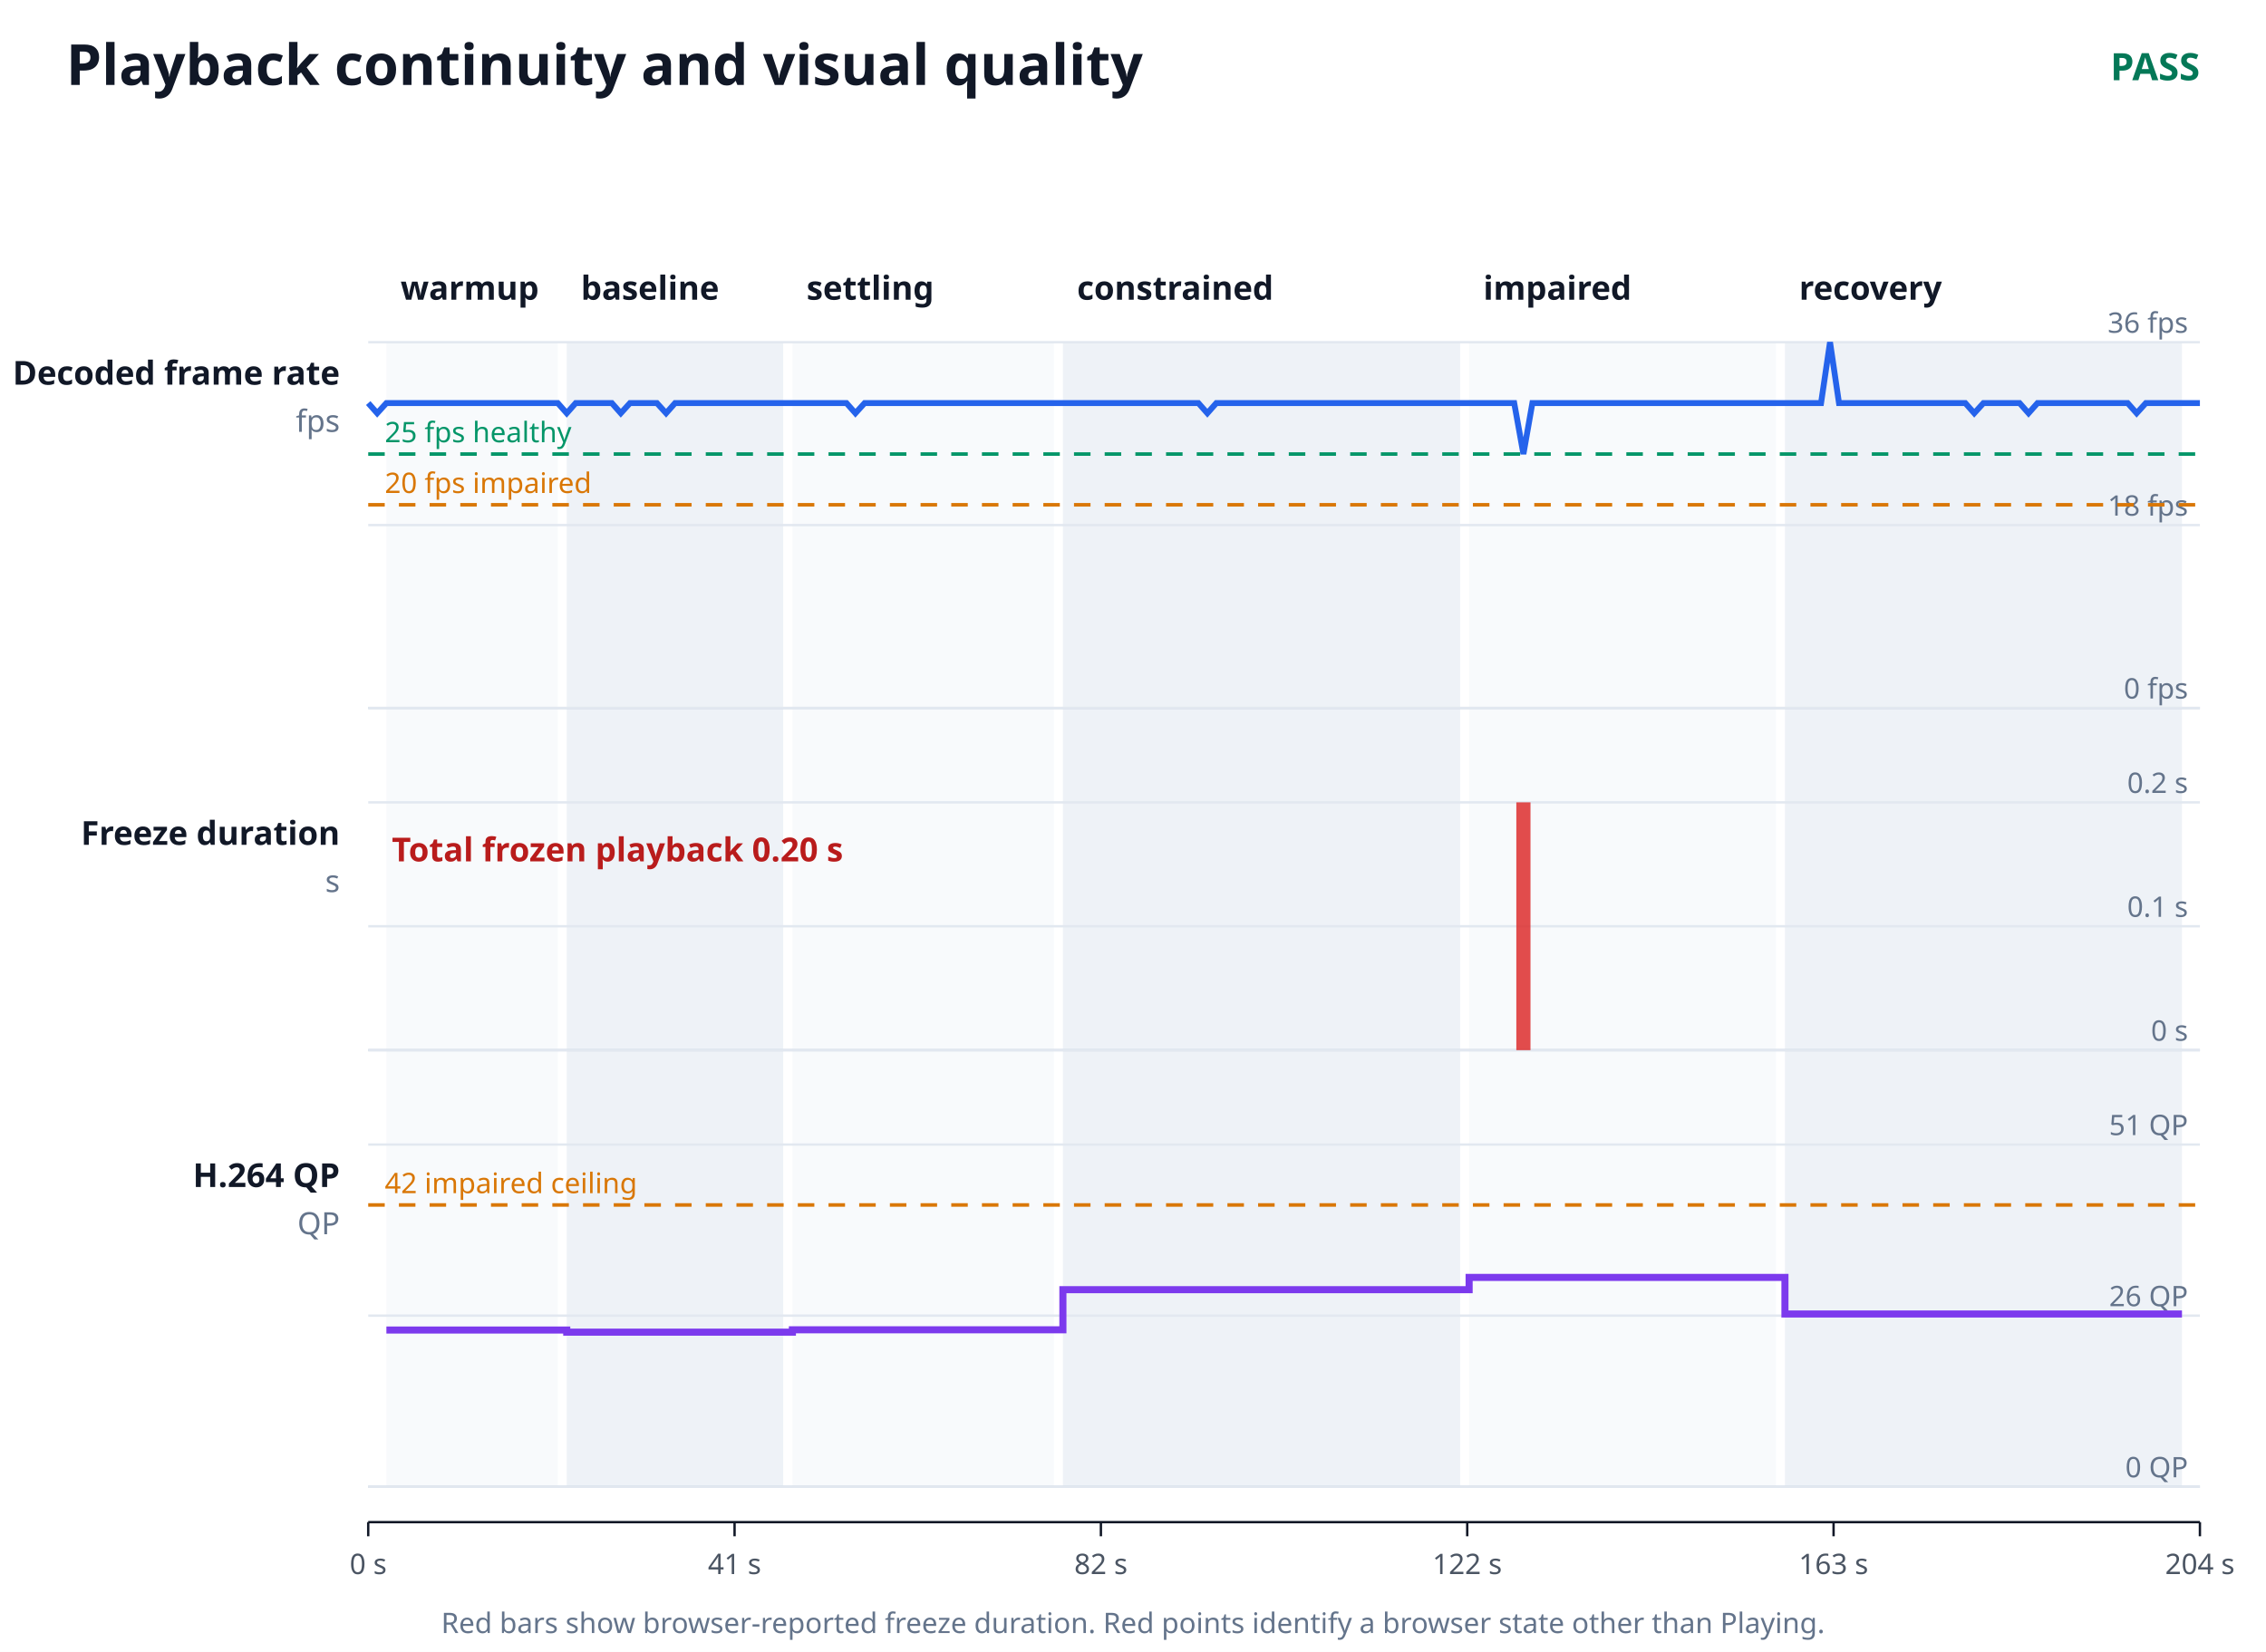
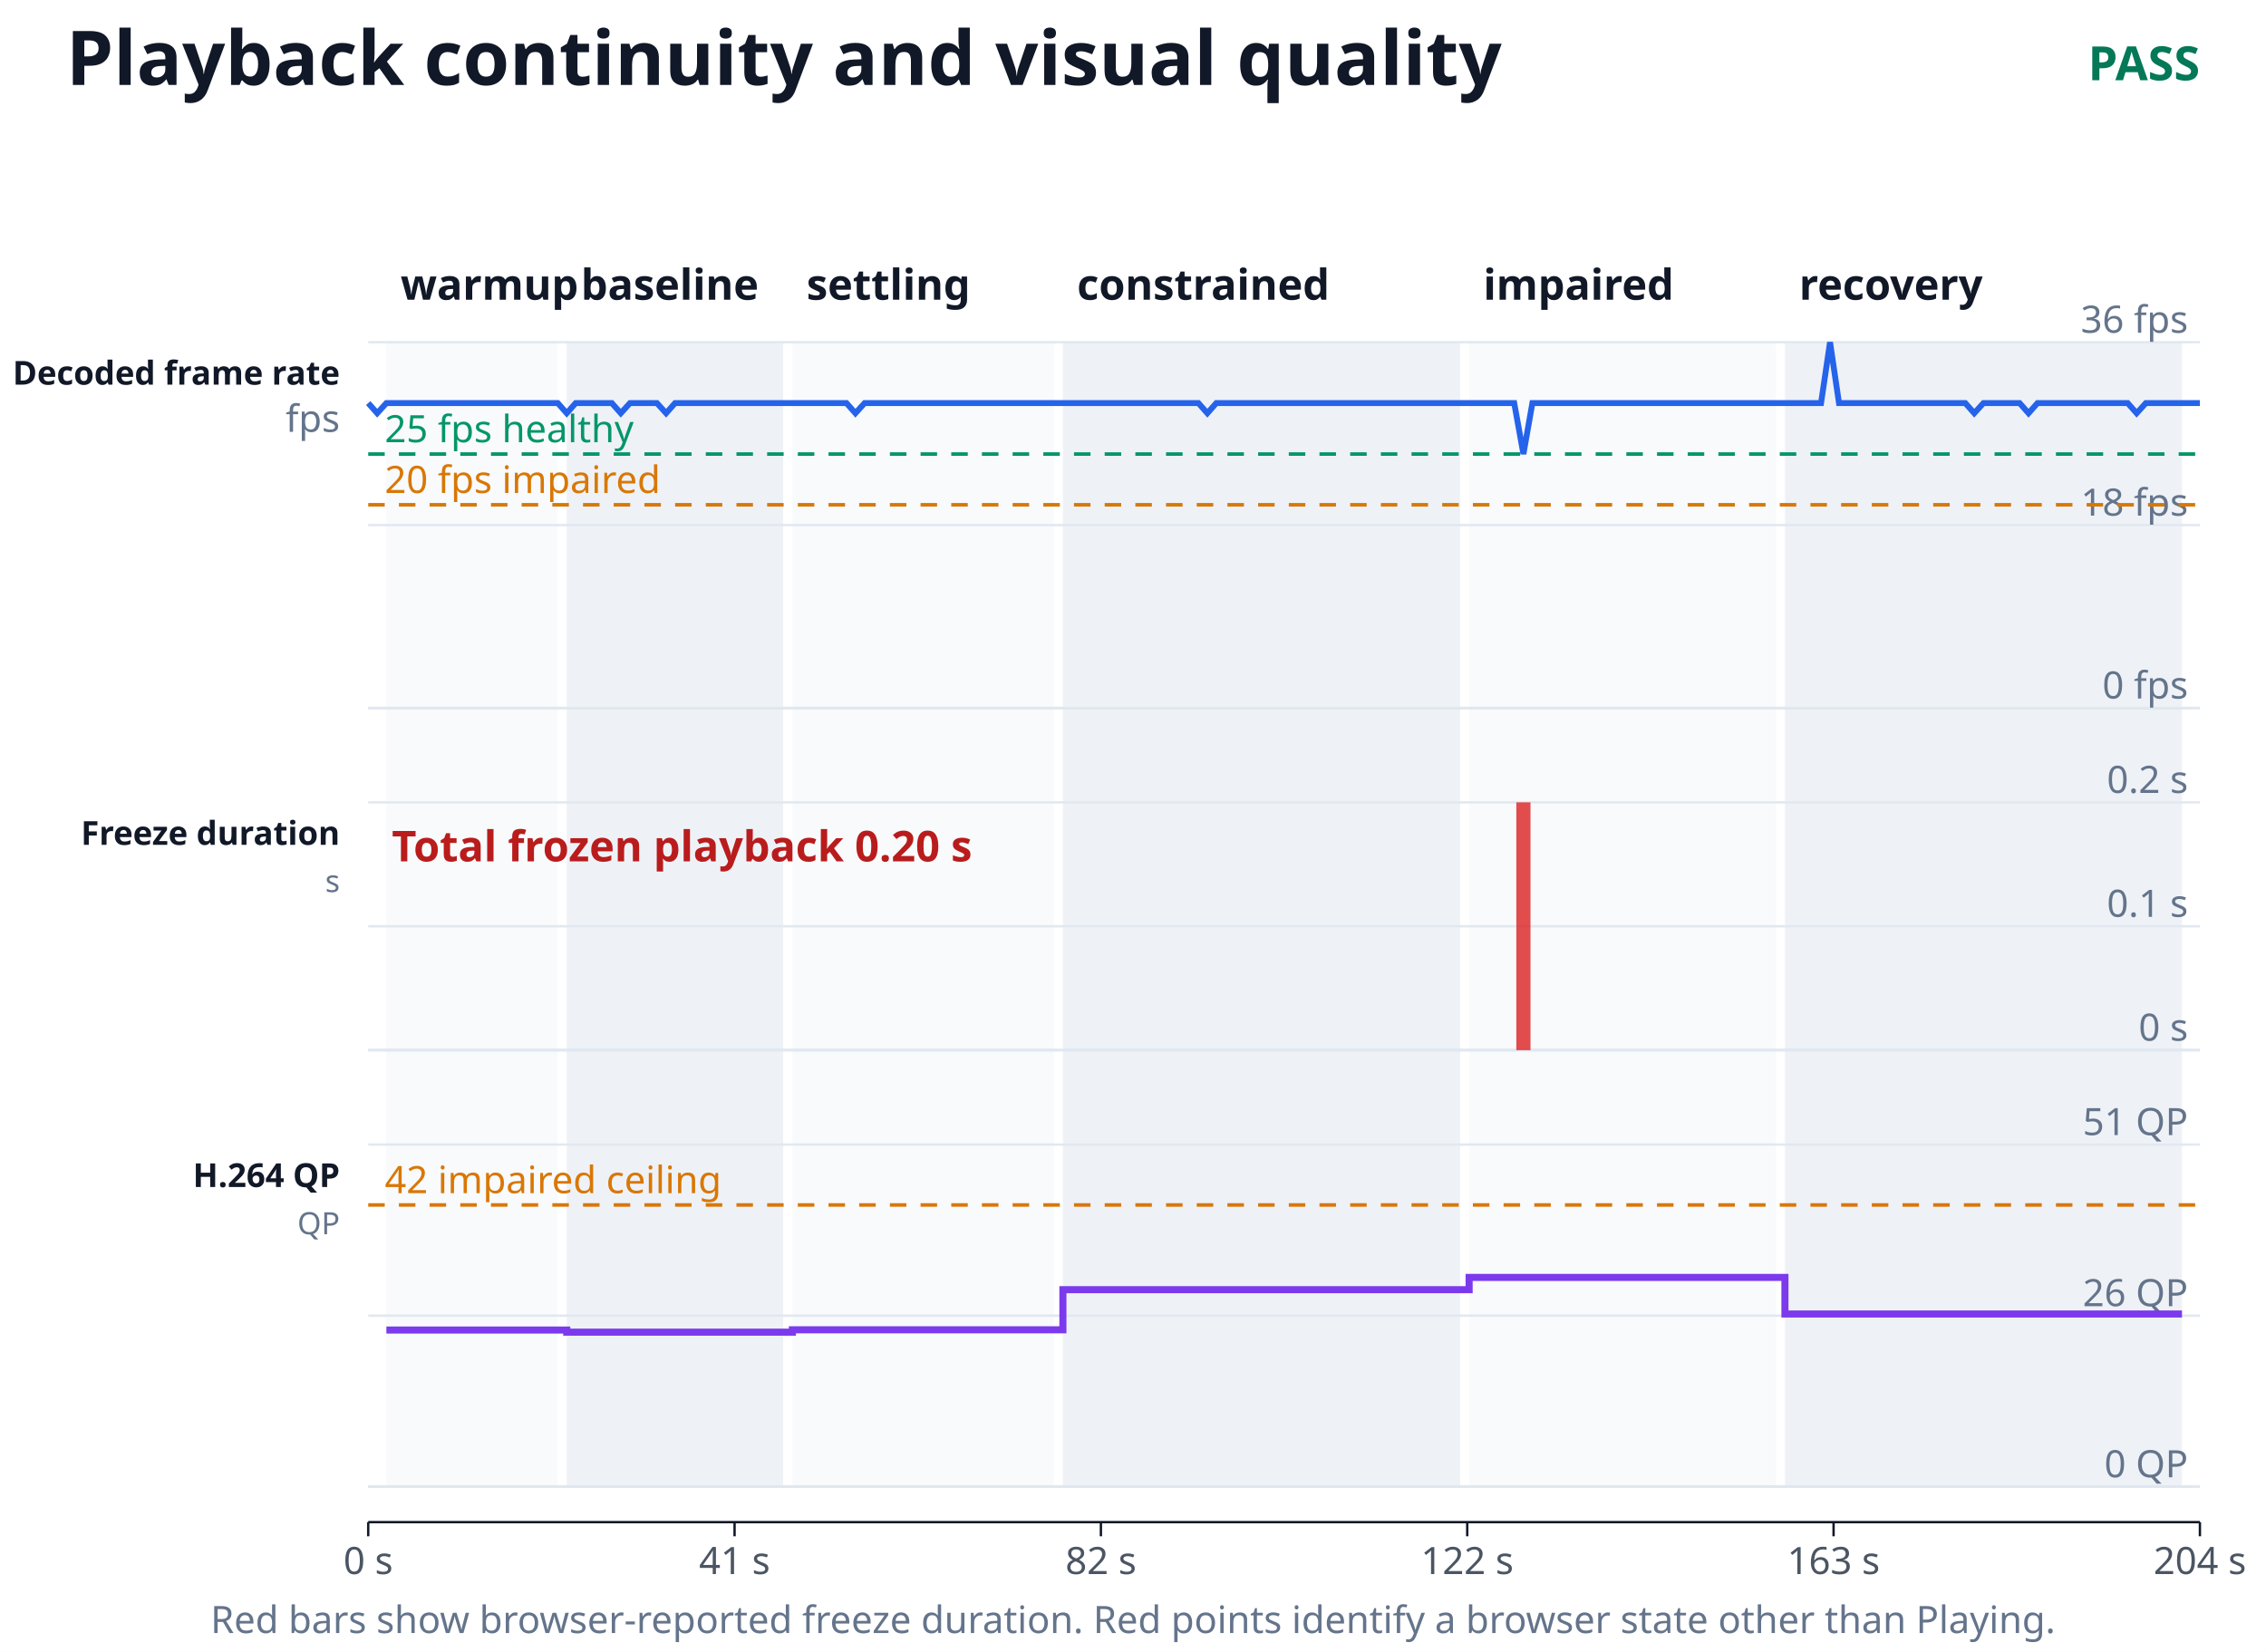
<svg xmlns="http://www.w3.org/2000/svg" width="960" height="700" viewBox="0 0 960 700" role="img" aria-labelledby="title description" style="font-family:system-ui,sans-serif">
  <rect width="100%" height="100%" fill="#ffffff" />
-   <text x="28" y="36" font-size="24" font-weight="650" fill="#111827">Playback continuity and visual quality</text>
-   <text x="932" y="34" text-anchor="end" font-size="16" font-weight="700" fill="#047857">PASS</text>
+   <text x="28" y="36" font-size="32" font-weight="650" fill="#111827">Playback continuity and visual quality</text>
+   <text x="932" y="34" text-anchor="end" font-size="20" font-weight="700" fill="#047857">PASS</text>
  <rect x="163.7" y="145" width="72.6" height="485" fill="#f8fafc" />
-   <text x="169.7" y="127" font-size="14" font-weight="600" fill="#111827">warmup</text>
+   <text x="169.7" y="127" font-size="18" font-weight="600" fill="#111827">warmup</text>
  <rect x="240.1" y="145" width="91.7" height="485" fill="#eef2f7" />
-   <text x="246.1" y="127" font-size="14" font-weight="600" fill="#111827">baseline</text>
+   <text x="246.1" y="127" font-size="18" font-weight="600" fill="#111827">baseline</text>
  <rect x="335.7" y="145" width="110.8" height="485" fill="#f8fafc" />
-   <text x="341.7" y="127" font-size="14" font-weight="600" fill="#111827">settling</text>
+   <text x="341.7" y="127" font-size="18" font-weight="600" fill="#111827">settling</text>
  <rect x="450.3" y="145" width="168.3" height="485" fill="#eef2f7" />
-   <text x="456.3" y="127" font-size="14" font-weight="600" fill="#111827">constrained</text>
+   <text x="456.3" y="127" font-size="18" font-weight="600" fill="#111827">constrained</text>
  <rect x="622.4" y="145" width="130" height="485" fill="#f8fafc" />
-   <text x="628.4" y="127" font-size="14" font-weight="600" fill="#111827">impaired</text>
+   <text x="628.4" y="127" font-size="18" font-weight="600" fill="#111827">impaired</text>
  <rect x="756.2" y="145" width="168.2" height="485" fill="#eef2f7" />
-   <text x="762.2" y="127" font-size="14" font-weight="600" fill="#111827">recovery</text>
+   <text x="762.2" y="127" font-size="18" font-weight="600" fill="#111827">recovery</text>
  <line x1="156" y1="300" x2="932" y2="300" stroke="#cbd5e1" />
  <text x="144" y="163" text-anchor="end" font-size="14" font-weight="600" fill="#111827">Decoded frame rate</text>
-   <text x="144" y="183" text-anchor="end" font-size="13" fill="#64748b">fps</text>
+   <text x="144" y="183" text-anchor="end" font-size="16" fill="#64748b">fps</text>
  <line x1="156" y1="145" x2="932" y2="145" stroke="#e2e8f0" stroke-width="1" />
-   <text x="927" y="141" text-anchor="end" font-size="12" fill="#64748b">36 fps</text>
+   <text x="927" y="141" text-anchor="end" font-size="16" fill="#64748b">36 fps</text>
  <line x1="156" y1="222.5" x2="932" y2="222.5" stroke="#e2e8f0" stroke-width="1" />
-   <text x="927" y="218.5" text-anchor="end" font-size="12" fill="#64748b">18 fps</text>
+   <text x="927" y="218.5" text-anchor="end" font-size="16" fill="#64748b">18 fps</text>
  <line x1="156" y1="300" x2="932" y2="300" stroke="#e2e8f0" stroke-width="1" />
-   <text x="927" y="296" text-anchor="end" font-size="12" fill="#64748b">0 fps</text>
+   <text x="927" y="296" text-anchor="end" font-size="16" fill="#64748b">0 fps</text>
  <line x1="156" y1="192.4" x2="932" y2="192.4" stroke="#059669" stroke-width="1.5" stroke-dasharray="7 6" />
-   <text x="163" y="187.4" text-anchor="start" font-size="12" fill="#059669">25 fps healthy</text>
+   <text x="163" y="187.4" text-anchor="start" font-size="16" fill="#059669">25 fps healthy</text>
  <line x1="156" y1="213.9" x2="932" y2="213.9" stroke="#d97706" stroke-width="1.5" stroke-dasharray="7 6" />
-   <text x="163" y="208.9" text-anchor="start" font-size="12" fill="#d97706">20 fps impaired</text>
+   <text x="163" y="208.9" text-anchor="start" font-size="16" fill="#d97706">20 fps impaired</text>
  <polyline fill="none" stroke="#2563eb" stroke-width="2.5" stroke-dasharray="" points="156,170.8 159.8,175.1 163.7,170.8 167.5,170.8 171.3,170.8 175.1,170.8 178.9,170.8 182.8,170.8 186.6,170.8 190.4,170.8 194.2,170.8 198,170.8 201.9,170.8 205.7,170.8 209.5,170.8 213.3,170.8 217.2,170.8 221,170.8 224.8,170.8 228.6,170.8 232.5,170.8 236.3,170.8 240.1,175.1 243.9,170.8 247.8,170.8 251.6,170.8 255.4,170.8 259.2,170.8 263,175.1 266.9,170.8 270.7,170.8 274.5,170.8 278.3,170.8 282.2,175.1 286,170.8 289.8,170.8 293.6,170.8 297.5,170.8 301.3,170.8 305.1,170.8 308.9,170.8 312.7,170.8 316.6,170.8 320.4,170.8 324.2,170.8 328,170.8 331.8,170.8 335.7,170.8 339.5,170.8 343.3,170.8 347.1,170.8 351,170.8 354.8,170.8 358.6,170.8 362.4,175.1 366.3,170.8 370.1,170.8 373.9,170.8 377.7,170.8 381.5,170.8 385.4,170.8 389.2,170.8 393,170.8 396.8,170.8 400.7,170.8 404.5,170.8 408.3,170.8 412.1,170.8 415.9,170.8 419.8,170.8 423.6,170.8 427.4,170.8 431.2,170.8 435.1,170.8 438.9,170.8 442.7,170.8 446.5,170.8 450.3,170.8 454.2,170.8 458,170.8 461.8,170.8 465.6,170.8 469.4,170.8 473.3,170.8 477.1,170.8 480.9,170.8 484.7,170.8 488.6,170.8 492.4,170.8 496.2,170.8 500,170.8 503.8,170.8 507.7,170.8 511.5,175.1 515.3,170.8 519.1,170.8 523,170.8 526.8,170.8 530.6,170.8 534.5,170.8 538.3,170.8 542.1,170.8 546,170.8 549.8,170.8 553.6,170.8 557.4,170.8 561.3,170.8 565.1,170.8 568.9,170.8 572.7,170.8 576.6,170.8 580.4,170.8 584.2,170.8 588,170.8 591.8,170.8 595.7,170.8 599.5,170.8 603.3,170.8 607.1,170.8 611,170.8 614.8,170.8 618.6,170.8 622.4,170.8 626.3,170.8 630.1,170.8 633.9,170.8 637.7,170.8 641.5,170.8 645.4,192.4 649.2,170.8 653,170.8 656.8,170.8 660.6,170.8 664.5,170.8 668.3,170.8 672.1,170.8 675.9,170.8 679.8,170.8 683.6,170.8 687.4,170.8 691.2,170.8 695.1,170.8 698.9,170.8 702.7,170.8 706.5,170.8 710.4,170.8 714.2,170.8 718,170.8 721.8,170.8 725.6,170.8 729.5,170.8 733.3,170.8 737.1,170.8 740.9,170.8 744.8,170.8 748.6,170.8 752.4,170.8 756.2,170.8 760,170.8 763.9,170.8 767.7,170.8 771.5,170.8 775.3,145 779.1,170.8 782.9,170.8 786.8,170.8 790.6,170.8 794.4,170.8 798.2,170.8 802,170.8 805.9,170.8 809.7,170.8 813.5,170.8 817.3,170.8 821.2,170.8 825,170.8 828.8,170.8 832.6,170.8 836.4,175.1 840.3,170.8 844.1,170.8 847.9,170.8 851.7,170.8 855.6,170.8 859.4,175.1 863.2,170.8 867,170.8 870.8,170.8 874.7,170.8 878.5,170.8 882.3,170.8 886.1,170.8 890,170.8 893.8,170.8 897.6,170.8 901.4,170.8 905.2,175.1 909.1,170.8 912.9,170.8 916.7,170.8 920.5,170.8 924.4,170.8 928.2,170.8 932,170.8" />
  <line x1="156" y1="445" x2="932" y2="445" stroke="#cbd5e1" />
  <text x="144" y="358" text-anchor="end" font-size="14" font-weight="600" fill="#111827">Freeze duration</text>
  <text x="144" y="378" text-anchor="end" font-size="13" fill="#64748b">s</text>
  <line x1="156" y1="340" x2="932" y2="340" stroke="#e2e8f0" stroke-width="1" />
-   <text x="927" y="336" text-anchor="end" font-size="12" fill="#64748b">0.2 s</text>
+   <text x="927" y="336" text-anchor="end" font-size="16" fill="#64748b">0.2 s</text>
  <line x1="156" y1="392.5" x2="932" y2="392.5" stroke="#e2e8f0" stroke-width="1" />
-   <text x="927" y="388.5" text-anchor="end" font-size="12" fill="#64748b">0.1 s</text>
+   <text x="927" y="388.5" text-anchor="end" font-size="16" fill="#64748b">0.1 s</text>
  <line x1="156" y1="445" x2="932" y2="445" stroke="#e2e8f0" stroke-width="1" />
-   <text x="927" y="441" text-anchor="end" font-size="12" fill="#64748b">0 s</text>
+   <text x="927" y="441" text-anchor="end" font-size="16" fill="#64748b">0 s</text>
  <rect x="642.4" y="340" width="6" height="105" fill="#dc2626" opacity="0.82" />
-   <text x="166" y="365" font-size="14" font-weight="600" fill="#b91c1c">Total frozen playback 0.20 s</text>
+   <text x="166" y="365" font-size="18" font-weight="600" fill="#b91c1c">Total frozen playback 0.20 s</text>
  <line x1="156" y1="630" x2="932" y2="630" stroke="#cbd5e1" />
  <text x="144" y="503" text-anchor="end" font-size="14" font-weight="600" fill="#111827">H.264 QP</text>
  <text x="144" y="523" text-anchor="end" font-size="13" fill="#64748b">QP</text>
  <line x1="156" y1="485" x2="932" y2="485" stroke="#e2e8f0" stroke-width="1" />
-   <text x="927" y="481" text-anchor="end" font-size="12" fill="#64748b">51 QP</text>
+   <text x="927" y="481" text-anchor="end" font-size="16" fill="#64748b">51 QP</text>
  <line x1="156" y1="557.5" x2="932" y2="557.5" stroke="#e2e8f0" stroke-width="1" />
-   <text x="927" y="553.5" text-anchor="end" font-size="12" fill="#64748b">26 QP</text>
+   <text x="927" y="553.5" text-anchor="end" font-size="16" fill="#64748b">26 QP</text>
  <line x1="156" y1="630" x2="932" y2="630" stroke="#e2e8f0" stroke-width="1" />
-   <text x="927" y="626" text-anchor="end" font-size="12" fill="#64748b">0 QP</text>
+   <text x="927" y="626" text-anchor="end" font-size="16" fill="#64748b">0 QP</text>
  <line x1="156" y1="510.6" x2="932" y2="510.6" stroke="#d97706" stroke-width="1.5" stroke-dasharray="7 6" />
-   <text x="163" y="505.6" text-anchor="start" font-size="12" fill="#d97706">42 impaired ceiling</text>
+   <text x="163" y="505.6" text-anchor="start" font-size="16" fill="#d97706">42 impaired ceiling</text>
  <polyline fill="none" stroke="#7c3aed" stroke-width="3" points="163.7,563.6 167.5,563.6 171.3,563.6 175.1,563.6 178.9,563.6 182.8,563.6 186.6,563.6 190.4,563.6 194.2,563.6 198,563.6 201.9,563.6 205.7,563.6 209.5,563.6 213.3,563.6 217.2,563.6 221,563.6 224.8,563.6 228.6,563.6 232.5,563.6 236.3,563.6 240.1,563.6 240.1,564.5 243.9,564.5 247.8,564.5 251.6,564.5 255.4,564.5 259.2,564.5 263,564.5 266.9,564.5 270.7,564.5 274.5,564.5 278.3,564.5 282.2,564.5 286,564.5 289.8,564.5 293.6,564.5 297.5,564.5 301.3,564.5 305.1,564.5 308.9,564.5 312.7,564.5 316.6,564.5 320.4,564.5 324.2,564.5 328,564.5 331.8,564.5 335.7,564.5 335.7,563.5 339.5,563.5 343.3,563.5 347.1,563.5 351,563.5 354.8,563.5 358.6,563.5 362.4,563.5 366.3,563.5 370.1,563.5 373.9,563.5 377.7,563.5 381.5,563.5 385.4,563.5 389.2,563.5 393,563.5 396.8,563.5 400.7,563.5 404.5,563.5 408.3,563.5 412.1,563.5 415.9,563.5 419.8,563.5 423.6,563.5 427.4,563.5 431.2,563.5 435.1,563.5 438.9,563.5 442.7,563.5 446.5,563.5 450.3,563.5 450.3,546.5 454.2,546.5 458,546.5 461.8,546.5 465.6,546.5 469.4,546.5 473.3,546.5 477.1,546.5 480.9,546.5 484.7,546.5 488.6,546.5 492.4,546.5 496.2,546.5 500,546.5 503.8,546.5 507.7,546.5 511.5,546.5 515.3,546.5 519.1,546.5 523,546.5 526.8,546.5 530.6,546.5 534.5,546.5 538.3,546.5 542.1,546.5 546,546.5 549.8,546.5 553.6,546.5 557.4,546.5 561.3,546.5 565.1,546.5 568.9,546.5 572.7,546.5 576.6,546.5 580.4,546.5 584.2,546.5 588,546.5 591.8,546.5 595.7,546.5 599.5,546.5 603.3,546.5 607.1,546.5 611,546.5 614.8,546.5 618.6,546.5 622.4,546.5 622.4,541.3 626.3,541.3 630.1,541.3 633.9,541.3 637.7,541.3 641.5,541.3 645.4,541.3 649.2,541.3 653,541.3 656.8,541.3 660.6,541.3 664.5,541.3 668.3,541.3 672.1,541.3 675.9,541.3 679.8,541.3 683.6,541.3 687.4,541.3 691.2,541.3 695.1,541.3 698.9,541.3 702.7,541.3 706.5,541.3 710.4,541.3 714.2,541.3 718,541.3 721.8,541.3 725.6,541.3 729.5,541.3 733.3,541.3 737.1,541.3 740.9,541.3 744.8,541.3 748.6,541.3 752.4,541.3 756.2,541.3 756.2,556.8 760,556.8 763.9,556.8 767.7,556.8 771.5,556.8 775.3,556.8 779.1,556.8 782.9,556.8 786.8,556.8 790.6,556.8 794.4,556.8 798.2,556.8 802,556.8 805.9,556.8 809.7,556.8 813.5,556.8 817.3,556.8 821.2,556.8 825,556.8 828.8,556.8 832.6,556.8 836.4,556.8 840.3,556.8 844.1,556.8 847.9,556.8 851.7,556.8 855.6,556.8 859.4,556.8 863.2,556.8 867,556.8 870.8,556.8 874.7,556.8 878.5,556.8 882.3,556.8 886.1,556.8 890,556.8 893.8,556.8 897.6,556.8 901.4,556.8 905.2,556.8 909.1,556.8 912.9,556.8 916.7,556.8 920.5,556.8 924.4,556.8" />
  <line x1="156" y1="645" x2="932" y2="645" stroke="#111827" />
  <line x1="156" y1="645" x2="156" y2="651" stroke="#111827" />
-   <text x="156" y="667" text-anchor="middle" font-size="12" fill="#4b5563">0 s</text>
+   <text x="156" y="667" text-anchor="middle" font-size="16" fill="#4b5563">0 s</text>
  <line x1="311.2" y1="645" x2="311.2" y2="651" stroke="#111827" />
-   <text x="311.2" y="667" text-anchor="middle" font-size="12" fill="#4b5563">41 s</text>
+   <text x="311.2" y="667" text-anchor="middle" font-size="16" fill="#4b5563">41 s</text>
  <line x1="466.4" y1="645" x2="466.4" y2="651" stroke="#111827" />
-   <text x="466.4" y="667" text-anchor="middle" font-size="12" fill="#4b5563">82 s</text>
+   <text x="466.4" y="667" text-anchor="middle" font-size="16" fill="#4b5563">82 s</text>
  <line x1="621.6" y1="645" x2="621.6" y2="651" stroke="#111827" />
-   <text x="621.6" y="667" text-anchor="middle" font-size="12" fill="#4b5563">122 s</text>
+   <text x="621.6" y="667" text-anchor="middle" font-size="16" fill="#4b5563">122 s</text>
  <line x1="776.8" y1="645" x2="776.8" y2="651" stroke="#111827" />
-   <text x="776.8" y="667" text-anchor="middle" font-size="12" fill="#4b5563">163 s</text>
+   <text x="776.8" y="667" text-anchor="middle" font-size="16" fill="#4b5563">163 s</text>
  <line x1="932" y1="645" x2="932" y2="651" stroke="#111827" />
-   <text x="932" y="667" text-anchor="middle" font-size="12" fill="#4b5563">204 s</text>
-   <text x="480" y="692" text-anchor="middle" font-size="12" fill="#64748b">Red bars show browser-reported freeze duration. Red points identify a browser state other than Playing.</text>
+   <text x="932" y="667" text-anchor="middle" font-size="16" fill="#4b5563">204 s</text>
+   <text x="480" y="692" text-anchor="middle" font-size="16" fill="#64748b">Red bars show browser-reported freeze duration. Red points identify a browser state other than Playing.</text>
</svg>
